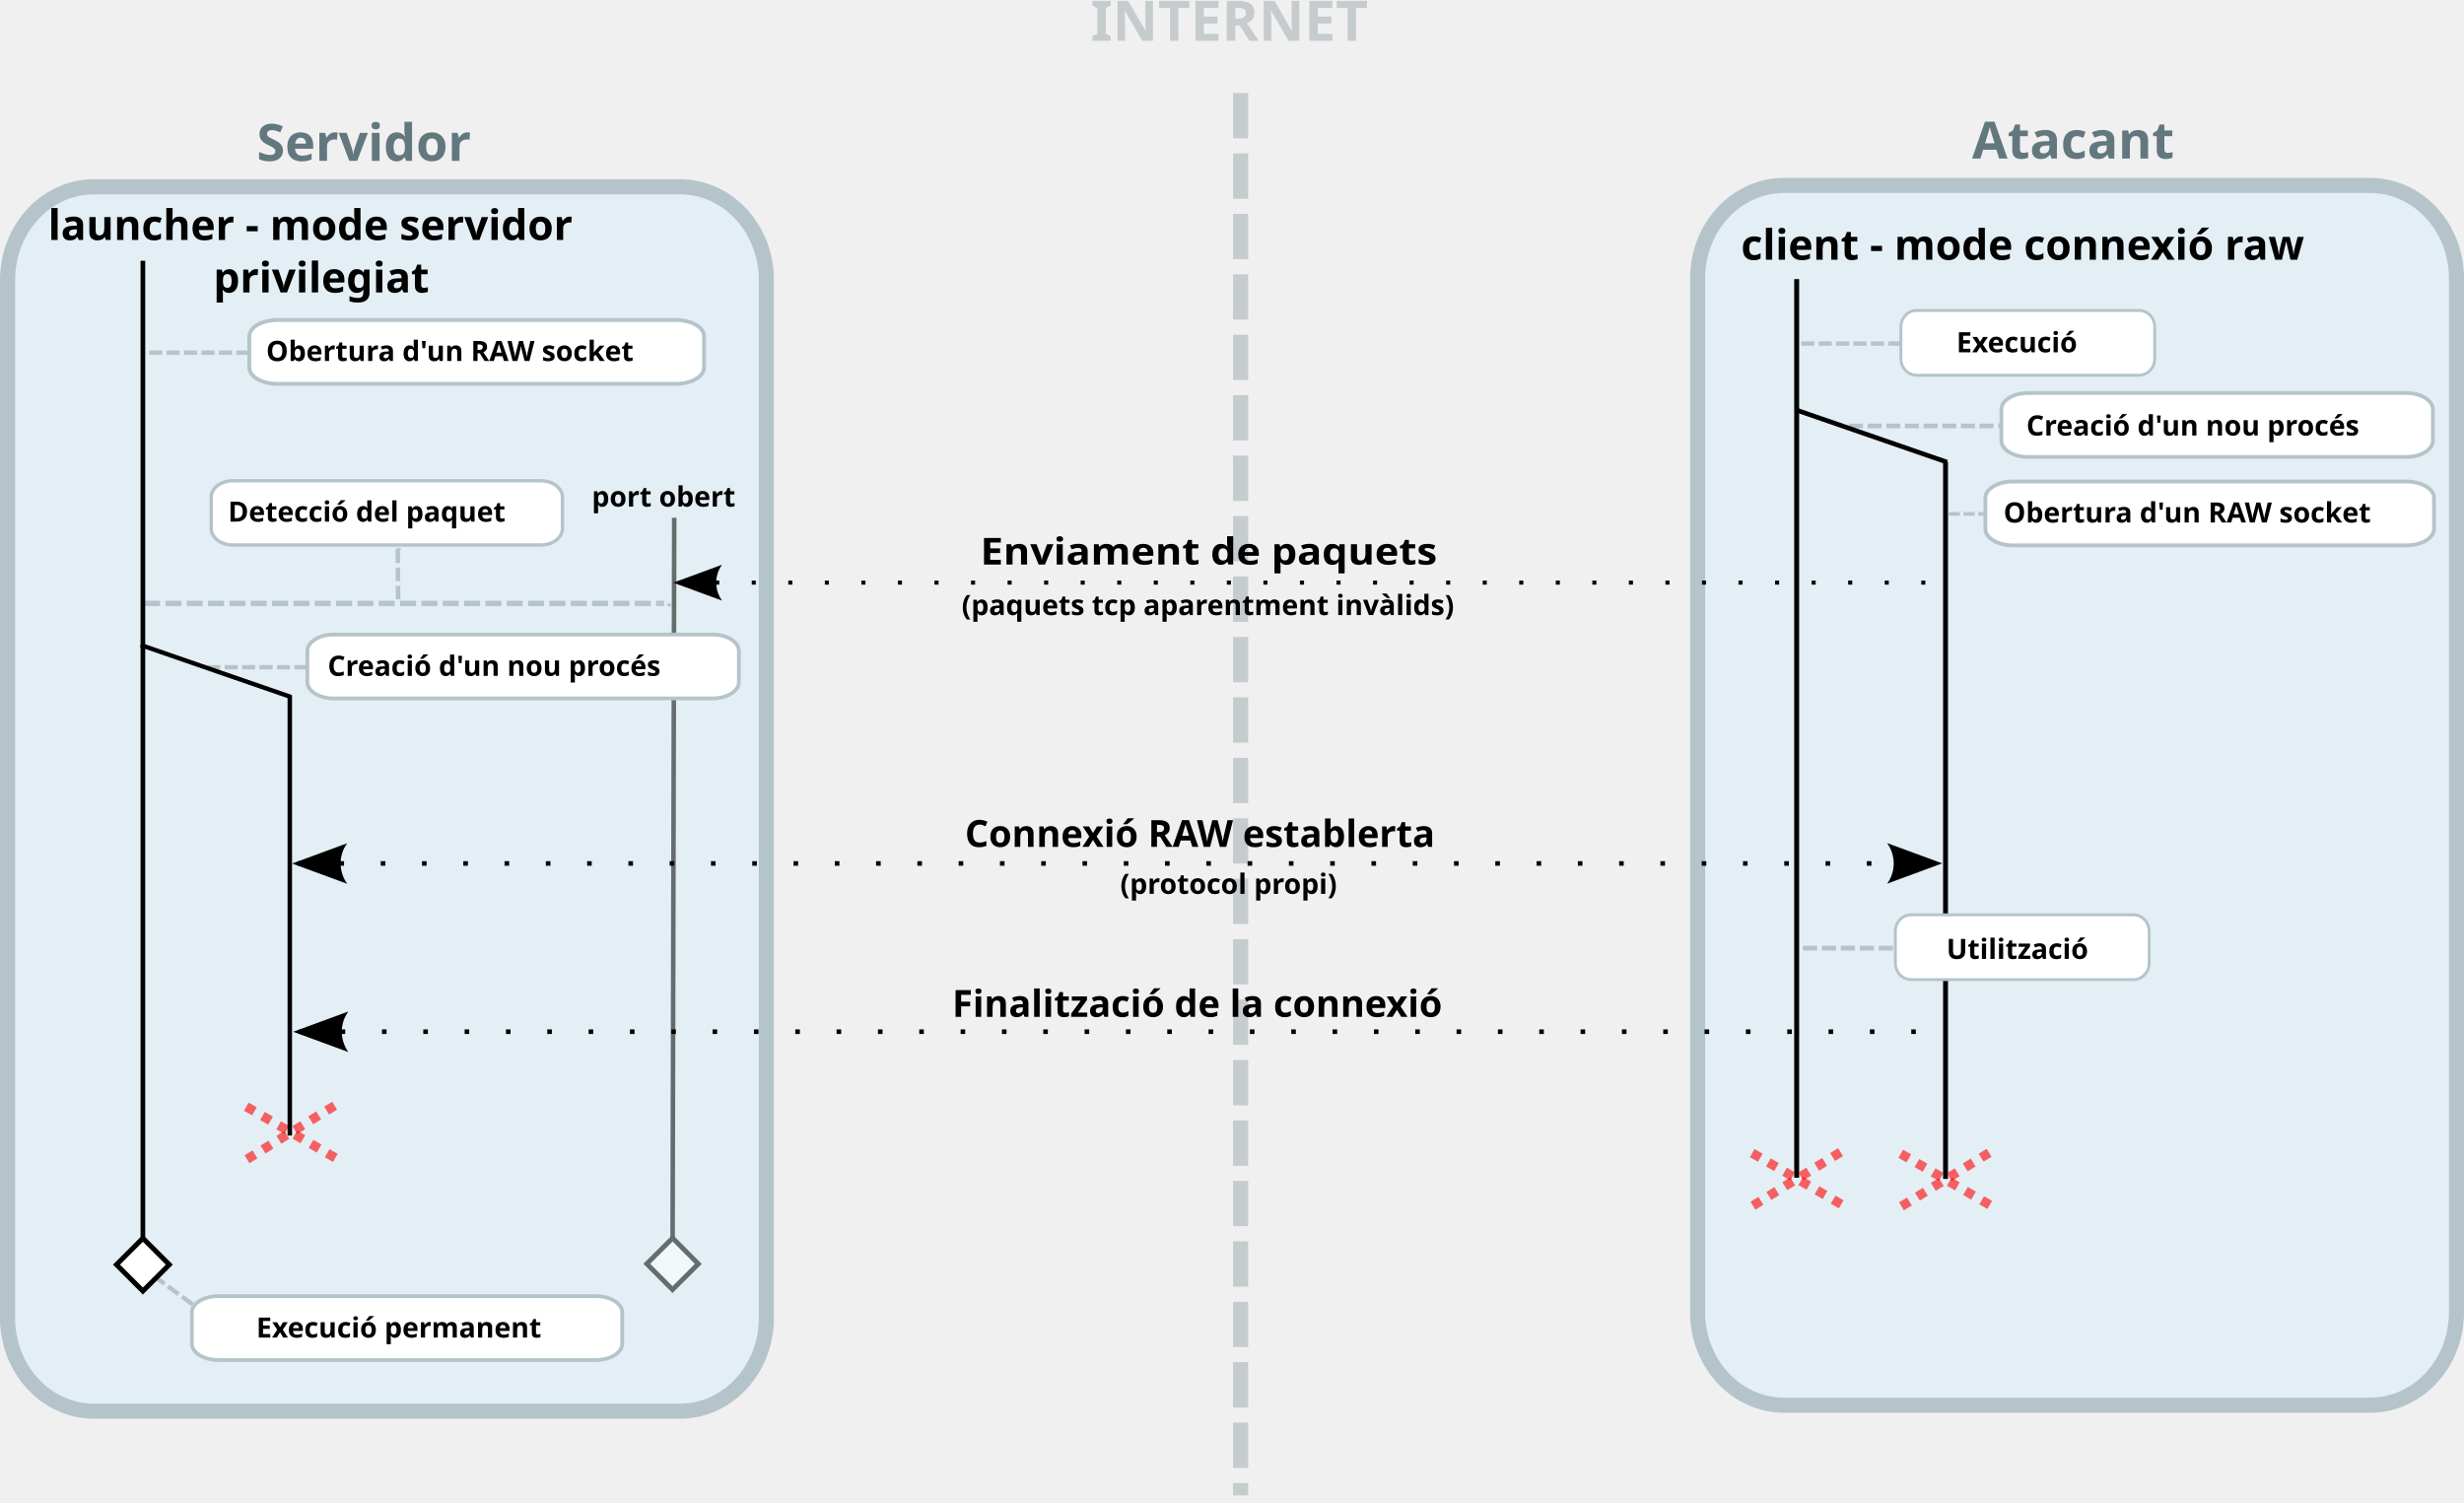
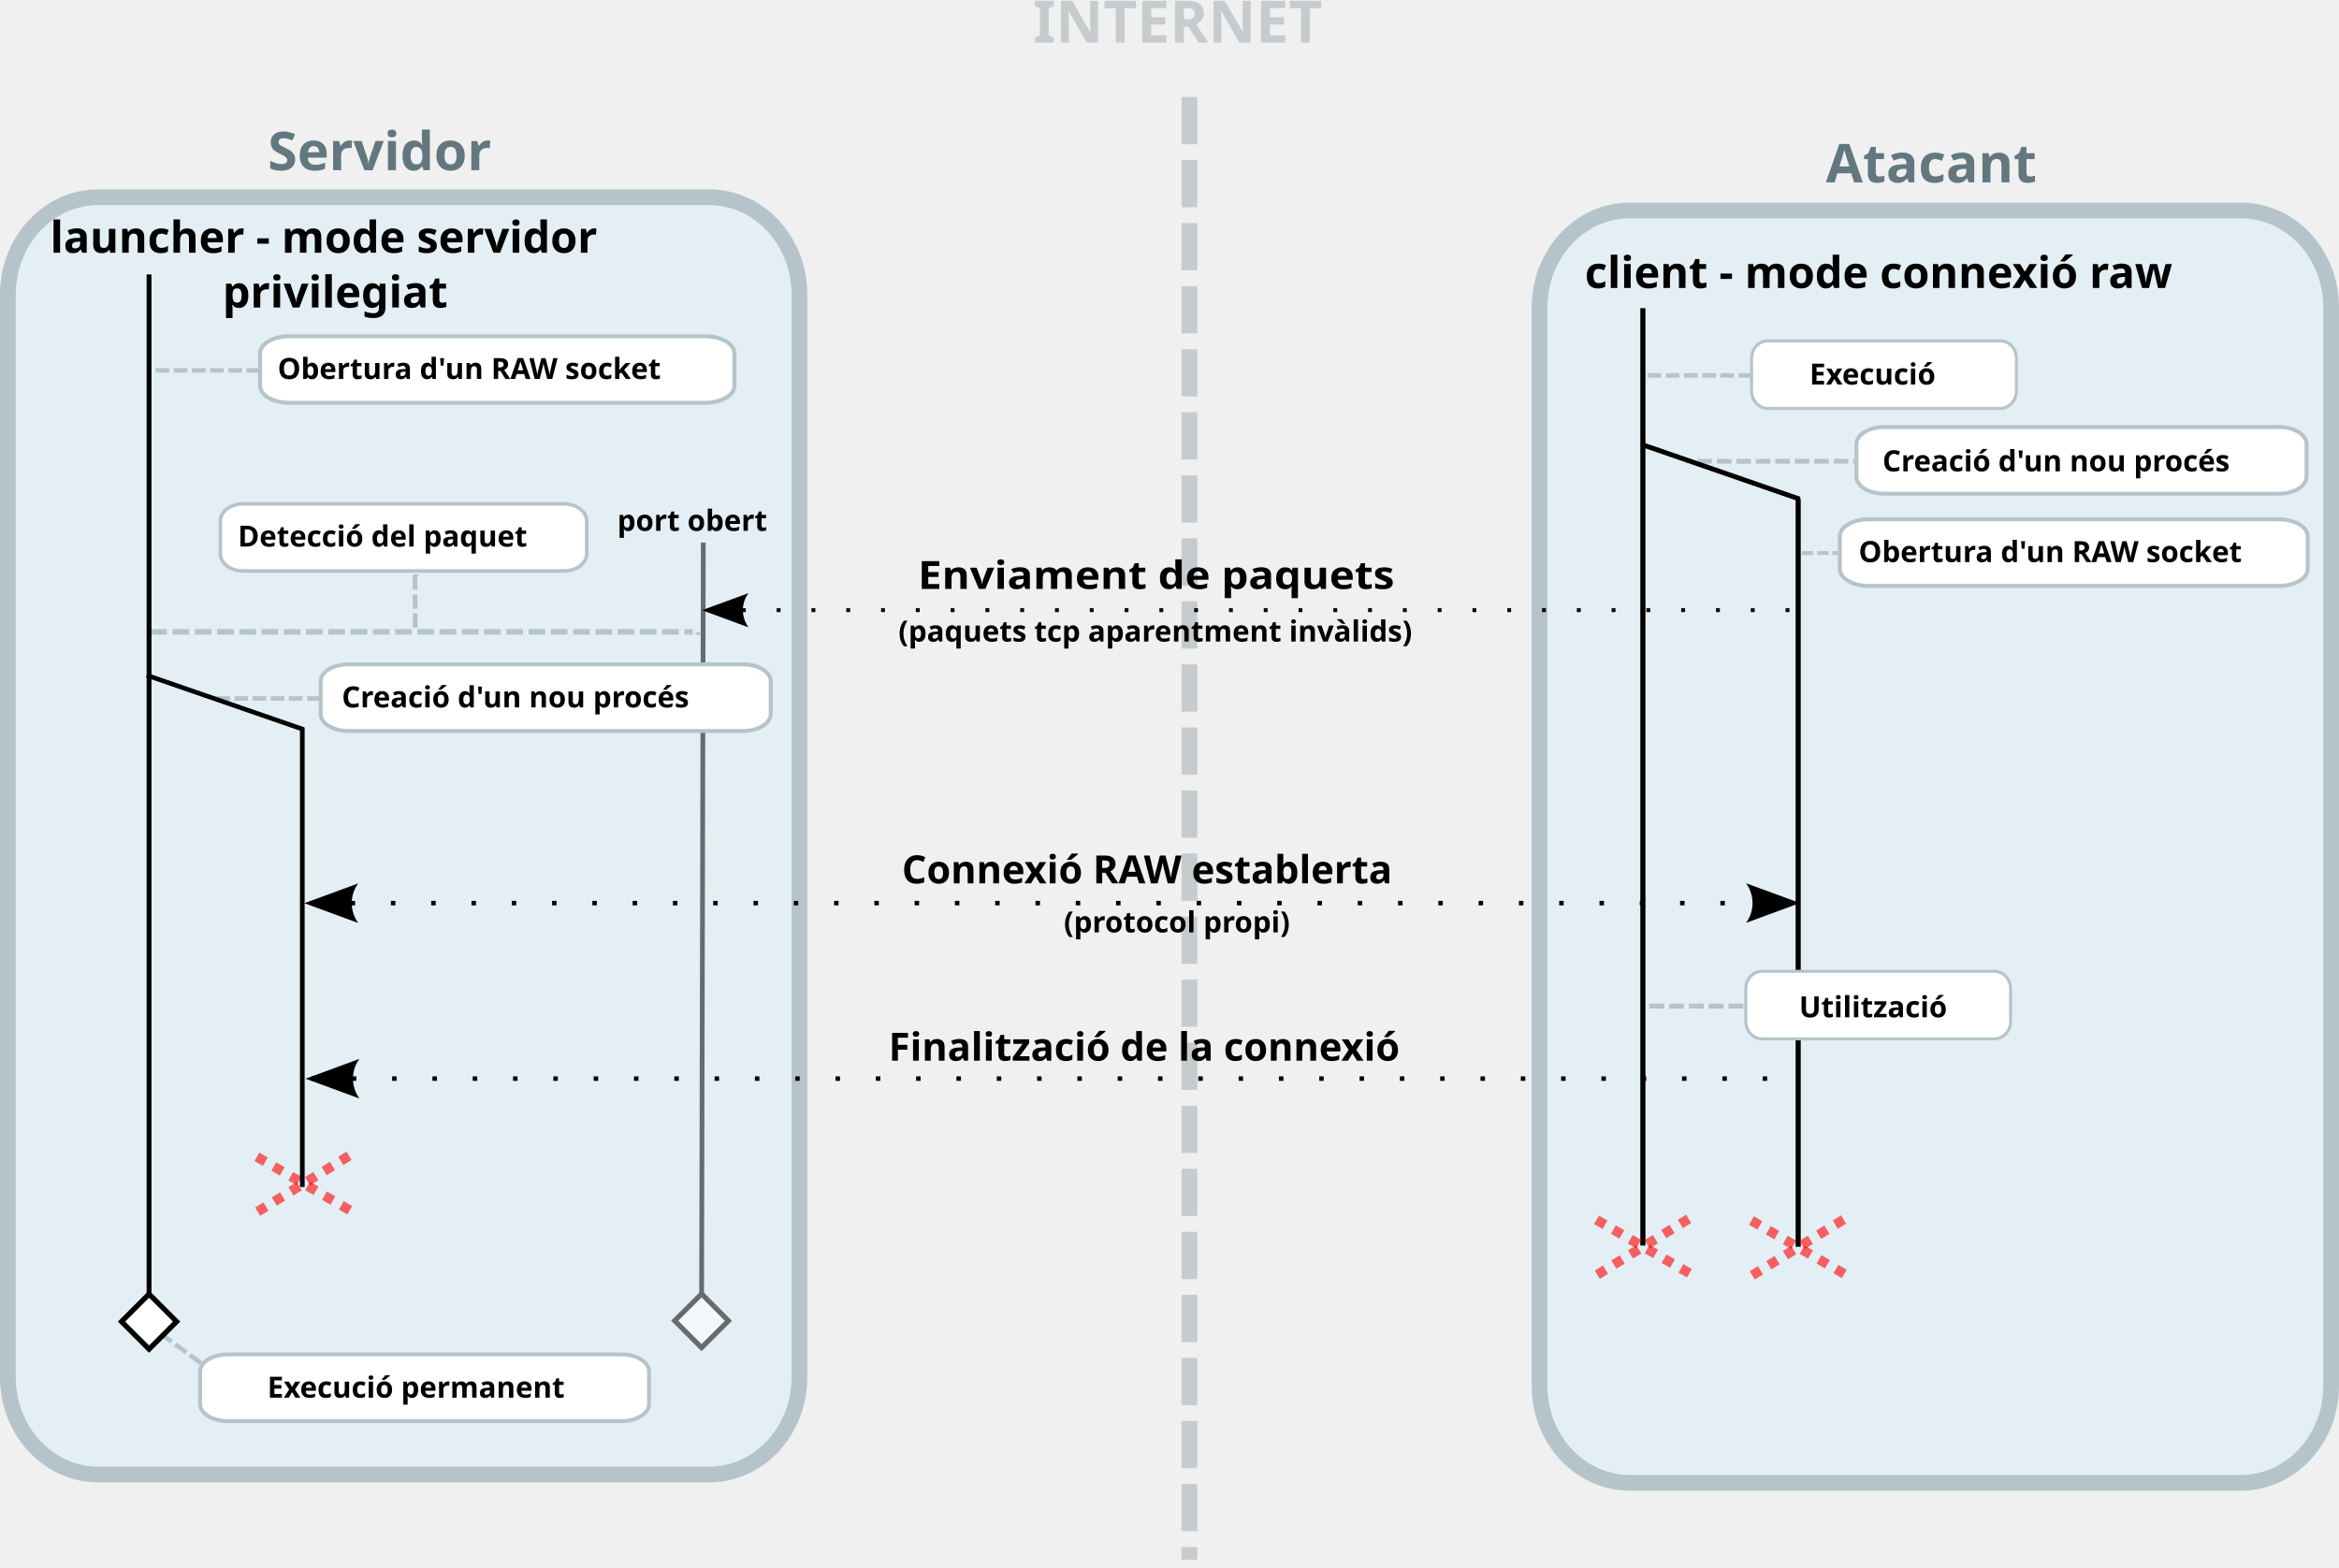
- <svg xmlns="http://www.w3.org/2000/svg" width="527.891" height="322" id="svg2" version="1.0">
+ <svg xmlns="http://www.w3.org/2000/svg" width="480.391" height="322" id="svg2" version="1.0">
  <defs id="defs4">
    <marker orient="auto" refY="0" refX="0" id="EmptyDiamondL" style="overflow:visible">
      <path id="path3826" d="M 0,-7.071 L -7.071,0 L 0,7.071 L 7.071,0 L 0,-7.071 z" style="fill:#ffffff;fill-rule:evenodd;stroke:#000000;stroke-width:1pt;marker-start:none" transform="scale(0.8,0.8)" />
    </marker>
    <marker orient="auto" refY="0" refX="0" id="DotM" style="overflow:visible">
      <path id="path3784" d="M -2.5,-1 C -2.5,1.76 -4.74,4 -7.5,4 C -10.26,4 -12.5,1.76 -12.5,-1 C -12.5,-3.76 -10.26,-6 -7.5,-6 C -4.74,-6 -2.5,-3.76 -2.5,-1 z" style="fill-rule:evenodd;stroke:#000000;stroke-width:1pt;marker-start:none;marker-end:none" transform="matrix(0.4,0,0,0.4,2.96,0.4)" />
    </marker>
    <marker orient="auto" refY="0" refX="0" id="DotL" style="overflow:visible">
      <path id="path3781" d="M -2.5,-1 C -2.5,1.76 -4.74,4 -7.5,4 C -10.26,4 -12.5,1.76 -12.5,-1 C -12.5,-3.76 -10.26,-6 -7.5,-6 C -4.74,-6 -2.5,-3.76 -2.5,-1 z" style="fill-rule:evenodd;stroke:#000000;stroke-width:1pt;marker-start:none;marker-end:none" transform="matrix(0.8,0,0,0.8,5.92,0.8)" />
    </marker>
    <marker orient="auto" refY="0" refX="0" id="Arrow2Lstart" style="overflow:visible">
      <path id="path3737" style="font-size:12px;fill-rule:evenodd;stroke-width:0.625;stroke-linejoin:round" d="M 8.719,4.034 L -2.207,0.016 L 8.719,-4.002 C 6.973,-1.63 6.983,1.616 8.719,4.034 z" transform="matrix(1.1,0,0,1.1,1.1,0)" />
    </marker>
    <marker orient="auto" refY="0" refX="0" id="Arrow1Lstart" style="overflow:visible">
      <path id="path3719" d="M 0,0 L 5,-5 L -12.5,0 L 5,5 L 0,0 z" style="fill-rule:evenodd;stroke:#000000;stroke-width:1pt;marker-start:none" transform="matrix(0.8,0,0,0.8,10,0)" />
    </marker>
    <marker orient="auto" refY="0" refX="0" id="Arrow2Lend" style="overflow:visible">
      <path id="path3740" style="font-size:12px;fill-rule:evenodd;stroke-width:0.625;stroke-linejoin:round" d="M 8.719,4.034 L -2.207,0.016 L 8.719,-4.002 C 6.973,-1.63 6.983,1.616 8.719,4.034 z" transform="matrix(-1.1,0,0,-1.1,-1.1,0)" />
    </marker>
    <marker orient="auto" refY="0" refX="0" id="Arrow1Lend" style="overflow:visible">
      <path id="path3722" d="M 0,0 L 5,-5 L -12.5,0 L 5,5 L 0,0 z" style="fill-rule:evenodd;stroke:#000000;stroke-width:1pt;marker-start:none" transform="matrix(-0.8,0,0,-0.8,-10,0)" />
    </marker>
  </defs>
-   <g id="capa1" transform="translate(-35.4992,15.47636)">
+   <g id="capa1" transform="translate(-35.4992,15.97636)">
    <g id="layer1" transform="translate(2.279685,84.37696)">
-       <rect style="opacity:1;fill:#e3eff5;fill-opacity:1;stroke:#b5c4ca;stroke-width:3.229;stroke-linecap:butt;stroke-linejoin:round;stroke-miterlimit:4;stroke-dasharray:none;stroke-opacity:1" id="rect10679" width="162.578" height="261.334" x="396.919" y="-60.126" rx="18.523" ry="19.911" />
+       <rect style="opacity:1;fill:#e3eff5;fill-opacity:1;stroke:#b5c4ca;stroke-width:3.229;stroke-linecap:butt;stroke-linejoin:round;stroke-miterlimit:4;stroke-dasharray:none;stroke-opacity:1" id="rect10679" width="162.578" height="261.334" x="349.419" y="-57.126" rx="18.523" ry="19.911" />
      <text transform="scale(1.044337,0.9575457)" xml:space="preserve" style="font-size:6.718px;font-style:normal;font-weight:normal;text-align:center;text-anchor:middle;fill:#664444;fill-opacity:1;stroke:none;stroke-width:1px;stroke-linecap:butt;stroke-linejoin:miter;stroke-opacity:1;font-family:Bitstream Vera Sans" x="-668.5" y="199.726" id="text3819">
        <tspan x="-668.5" y="199.726" id="tspan3821" />
      </text>
      <text xml:space="preserve" style="font-size:10px;font-style:normal;font-variant:normal;font-weight:bold;font-stretch:normal;fill:#000000;fill-opacity:1;stroke:none;stroke-width:1px;stroke-linecap:butt;stroke-linejoin:miter;stroke-opacity:1;font-family:Sans;-inkscape-font-specification:Sans" x="-150" y="620.934" id="text3611" transform="translate(-2.279685,-84.37696)">
        <tspan id="tspan3613" x="-150" y="620.934" />
      </text>
      <rect style="opacity:1;fill:#e3eff5;fill-opacity:1;stroke:#b5c4ca;stroke-width:3.235;stroke-linecap:butt;stroke-linejoin:round;stroke-miterlimit:4;stroke-dasharray:none;stroke-opacity:1" id="rect9131" width="162.572" height="262.327" x="34.837" y="-59.835" rx="18.523" ry="19.987" />
      <text xml:space="preserve" style="font-size:11px;font-style:normal;font-variant:normal;font-weight:bold;font-stretch:normal;fill:#63777f;fill-opacity:1;stroke:none;stroke-width:3;stroke-linecap:butt;stroke-linejoin:miter;stroke-miterlimit:4;stroke-dasharray:none;stroke-opacity:1;font-family:Sans;-inkscape-font-specification:Sans" x="88.22" y="-65.39" id="text9135">
        <tspan id="tspan9137" x="88.22" y="-65.39">Servidor</tspan>
      </text>
-       <text xml:space="preserve" style="font-size:11px;font-style:normal;font-variant:normal;font-weight:bold;font-stretch:normal;fill:#63777f;fill-opacity:1;stroke:none;stroke-width:3;stroke-linecap:butt;stroke-linejoin:miter;stroke-miterlimit:4;stroke-dasharray:none;stroke-opacity:1;font-family:Sans;-inkscape-font-specification:Sans" x="455.72" y="-65.89" id="text10577">
-         <tspan id="tspan10579" x="455.72" y="-65.89">Atacant</tspan>
+       <text xml:space="preserve" style="font-size:11px;font-style:normal;font-variant:normal;font-weight:bold;font-stretch:normal;fill:#63777f;fill-opacity:1;stroke:none;stroke-width:3;stroke-linecap:butt;stroke-linejoin:miter;stroke-miterlimit:4;stroke-dasharray:none;stroke-opacity:1;font-family:Sans;-inkscape-font-specification:Sans" x="408.22" y="-62.89" id="text10577">
+         <tspan id="tspan10579" x="408.22" y="-62.89">Atacant</tspan>
      </text>
-       <path style="opacity:0.302;color:#000000;fill:#63777f;fill-opacity:1;fill-rule:evenodd;stroke:#63777f;stroke-width:3.237;stroke-linecap:butt;stroke-linejoin:miter;marker:none;marker-start:none;marker-mid:none;marker-end:none;stroke-miterlimit:4;stroke-dasharray:9.712, 3.237;stroke-dashoffset:0;stroke-opacity:1;visibility:visible;display:inline;overflow:visible;enable-background:accumulate" d="M 299.012,-79.935 L 299.012,220.528" id="path10629" />
-       <text xml:space="preserve" style="font-size:12px;font-style:normal;font-variant:normal;font-weight:bold;font-stretch:normal;opacity:0.302;fill:#63777f;fill-opacity:1;stroke:none;stroke-width:1px;stroke-linecap:butt;stroke-linejoin:miter;stroke-opacity:1;font-family:Sans;-inkscape-font-specification:Sans" x="266.885" y="-91.105" id="text10631">
-         <tspan id="tspan10633" x="266.885" y="-91.105">INTERNET</tspan>
+       <path style="opacity:0.302;color:#000000;fill:#63777f;fill-opacity:1;fill-rule:evenodd;stroke:#63777f;stroke-width:3.237;stroke-linecap:butt;stroke-linejoin:miter;marker:none;marker-start:none;marker-mid:none;marker-end:none;stroke-miterlimit:4;stroke-dasharray:9.712, 3.237;stroke-dashoffset:0;stroke-opacity:1;visibility:visible;display:inline;overflow:visible;enable-background:accumulate" d="M 277.512,-80.435 L 277.512,220.028" id="path10629" />
+       <text xml:space="preserve" style="font-size:12px;font-style:normal;font-variant:normal;font-weight:bold;font-stretch:normal;opacity:0.302;fill:#63777f;fill-opacity:1;stroke:none;stroke-width:1px;stroke-linecap:butt;stroke-linejoin:miter;stroke-opacity:1;font-family:Sans;-inkscape-font-specification:Sans" x="245.385" y="-91.605" id="text10631">
+         <tspan id="tspan10633" x="245.385" y="-91.605">INTERNET</tspan>
      </text>
      <path style="opacity:1;color:#000000;fill:none;fill-opacity:1;fill-rule:evenodd;stroke:#000000;stroke-width:1px;stroke-linecap:butt;stroke-linejoin:miter;marker:none;marker-start:none;marker-mid:none;marker-end:none;stroke-miterlimit:4;stroke-dasharray:none;stroke-dashoffset:0;stroke-opacity:1;visibility:visible;display:inline;overflow:visible;enable-background:accumulate" d="M -191.626,-22.199 C -191.626,-21.963 -191.626,-21.728 -191.626,-22.199 z" id="path10643" transform="translate(33.21952,-102.5604)" />
      <text xml:space="preserve" style="font-size:9px;font-style:normal;font-variant:normal;font-weight:bold;font-stretch:normal;text-align:center;text-anchor:middle;fill:#000000;fill-opacity:1;stroke:none;stroke-width:1px;stroke-linecap:butt;stroke-linejoin:miter;stroke-opacity:1;font-family:Sans;-inkscape-font-specification:Sans" x="110.24" y="-48.442" id="text10663">
        <tspan id="tspan10665" x="110.24" y="-48.442">launcher - mode servidor</tspan>
        <tspan x="110.24" y="-37.192" id="tspan4451">privilegiat</tspan>
      </text>
      <path style="opacity:1;color:#000000;fill:none;fill-opacity:1;fill-rule:evenodd;stroke:#b5c4ca;stroke-width:1px;stroke-linecap:butt;stroke-linejoin:miter;marker:none;marker-start:none;marker-mid:none;marker-end:none;stroke-miterlimit:4;stroke-dasharray:none;stroke-dashoffset:0;stroke-opacity:0;visibility:visible;display:inline;overflow:visible;enable-background:accumulate" d="M -161.574,135.839 C -161.574,135.721 -161.574,135.603 -161.574,135.839 z M -182.787,153.87 C -182.787,153.988 -182.787,154.106 -182.787,153.87 z M -102.177,124.525 L -72.478,203.014 M -142.128,69.725 L -44.901,91.645 M 56.875,77.357 L 31.422,77.459" id="path10675" transform="translate(33.21952,-102.5604)" />
-       <path style="opacity:1;color:#000000;fill:none;fill-opacity:1;fill-rule:evenodd;stroke:#000000;stroke-width:0.87;stroke-linecap:butt;stroke-linejoin:miter;marker:none;marker-start:url(#Arrow2Lstart);marker-mid:none;marker-end:none;stroke-miterlimit:4;stroke-dasharray:0.87,6.96;stroke-dashoffset:0;stroke-opacity:1;visibility:visible;display:inline;overflow:visible;enable-background:accumulate" d="M 178.615,24.97 L 449.421,24.97" id="path10703" />
-       <path style="opacity:1;color:#000000;fill:#ff0300;fill-opacity:1;fill-rule:evenodd;stroke:#000000;stroke-width:1.054px;stroke-linecap:butt;stroke-linejoin:miter;marker:none;marker-start:none;marker-mid:none;marker-end:none;stroke-miterlimit:4;stroke-dasharray:none;stroke-dashoffset:0;stroke-opacity:1;visibility:visible;display:inline;overflow:visible;enable-background:accumulate" d="M 418.142,-40.056 L 418.142,152.465" id="path10661" />
-       <path style="opacity:1;color:#000000;fill:none;fill-opacity:1;fill-rule:evenodd;stroke:#000000;stroke-width:0.983;stroke-linecap:butt;stroke-linejoin:miter;marker:none;marker-start:url(#Arrow2Lstart);marker-mid:none;marker-end:url(#Arrow2Lend);stroke-miterlimit:4;stroke-dasharray:0.983, 7.861;stroke-dashoffset:0;stroke-opacity:1;visibility:visible;display:inline;overflow:visible;enable-background:accumulate" d="M 97.099,85.139 L 448.028,85.139" id="path11745" />
-       <path style="opacity:1;color:#000000;fill:none;fill-opacity:1;fill-rule:evenodd;stroke:#000000;stroke-width:0.984;stroke-linecap:butt;stroke-linejoin:miter;marker:none;marker-start:url(#Arrow2Lstart);marker-mid:none;marker-end:none;stroke-miterlimit:4;stroke-dasharray:0.984, 7.871;stroke-dashoffset:0;stroke-opacity:1;visibility:visible;display:inline;overflow:visible;enable-background:accumulate" d="M 97.339,121.184 L 449.243,121.184" id="path13871" />
-       <g id="g18772" transform="translate(-8,37.32475)">
+       <path style="opacity:1;color:#000000;fill:none;fill-opacity:1;fill-rule:evenodd;stroke:#000000;stroke-width:0.794;stroke-linecap:butt;stroke-linejoin:miter;marker:none;marker-start:url(#Arrow2Lstart);marker-mid:none;marker-end:none;stroke-miterlimit:4;stroke-dasharray:0.794, 6.351;stroke-dashoffset:0;stroke-opacity:1;visibility:visible;display:inline;overflow:visible;enable-background:accumulate" d="M 178.45,24.969 L 401.459,24.969" id="path10703" />
+       <path style="opacity:1;color:#000000;fill:#ff0300;fill-opacity:1;fill-rule:evenodd;stroke:#000000;stroke-width:1.054px;stroke-linecap:butt;stroke-linejoin:miter;marker:none;marker-start:none;marker-mid:none;marker-end:none;stroke-miterlimit:4;stroke-dasharray:none;stroke-dashoffset:0;stroke-opacity:1;visibility:visible;display:inline;overflow:visible;enable-background:accumulate" d="M 370.642,-37.056 L 370.642,155.465" id="path10661" />
+       <path style="opacity:1;color:#000000;fill:none;fill-opacity:1;fill-rule:evenodd;stroke:#000000;stroke-width:0.919;stroke-linecap:butt;stroke-linejoin:miter;marker:none;marker-start:url(#Arrow2Lstart);marker-mid:none;marker-end:url(#Arrow2Lend);stroke-miterlimit:4;stroke-dasharray:0.919, 7.355;stroke-dashoffset:0;stroke-opacity:1;visibility:visible;display:inline;overflow:visible;enable-background:accumulate" d="M 96.96,85.139 L 401.666,85.139" id="path11745" />
+       <path style="opacity:1;color:#000000;fill:none;fill-opacity:1;fill-rule:evenodd;stroke:#000000;stroke-width:0.92;stroke-linecap:butt;stroke-linejoin:miter;marker:none;marker-start:url(#Arrow2Lstart);marker-mid:none;marker-end:none;stroke-miterlimit:4;stroke-dasharray:0.92, 7.359;stroke-dashoffset:0;stroke-opacity:1;visibility:visible;display:inline;overflow:visible;enable-background:accumulate" d="M 97.198,121.184 L 402.275,121.184" id="path13871" />
+       <g id="g18772" transform="translate(-55.5,40.32475)">
        <path id="path13895" d="M 416.617,109.871 L 436.367,121.229" style="opacity:0.6;color:#000000;fill:#ff0300;fill-opacity:1;fill-rule:evenodd;stroke:#ff0000;stroke-width:2;stroke-linecap:butt;stroke-linejoin:miter;marker:none;marker-start:none;marker-mid:none;marker-end:none;stroke-miterlimit:4;stroke-dasharray:2, 2;stroke-dashoffset:0;stroke-opacity:1;visibility:visible;display:inline;overflow:visible;enable-background:accumulate" />
        <path id="path13897" d="M 416.772,121.137 L 436.212,109.256" style="opacity:0.6;color:#000000;fill:#ff0300;fill-opacity:1;fill-rule:evenodd;stroke:#ff0000;stroke-width:2;stroke-linecap:butt;stroke-linejoin:miter;marker:none;marker-start:none;marker-mid:none;marker-end:none;stroke-miterlimit:4;stroke-dasharray:2, 2;stroke-dashoffset:0;stroke-opacity:1;visibility:visible;display:inline;overflow:visible;enable-background:accumulate" />
      </g>
      <g id="g16027" transform="translate(30.8198,37.9212)">
        <path id="path13899" d="M 55.164,99.325 L 74.915,110.683" style="opacity:0.6;color:#000000;fill:#ff0300;fill-opacity:1;fill-rule:evenodd;stroke:#ff0000;stroke-width:2;stroke-linecap:butt;stroke-linejoin:miter;marker:none;marker-start:none;marker-mid:none;marker-end:none;stroke-miterlimit:4;stroke-dasharray:2, 2;stroke-dashoffset:0;stroke-opacity:1;visibility:visible;display:inline;overflow:visible;enable-background:accumulate" />
        <path id="path13901" d="M 55.319,110.591 L 74.759,98.71" style="opacity:0.6;color:#000000;fill:#ff0300;fill-opacity:1;fill-rule:evenodd;stroke:#ff0000;stroke-width:2;stroke-linecap:butt;stroke-linejoin:miter;marker:none;marker-start:none;marker-mid:none;marker-end:none;stroke-miterlimit:4;stroke-dasharray:2, 2;stroke-dashoffset:0;stroke-opacity:1;visibility:visible;display:inline;overflow:visible;enable-background:accumulate" />
      </g>
-       <text xml:space="preserve" style="font-size:8.366px;font-style:normal;font-variant:normal;font-weight:bold;font-stretch:normal;fill:#000000;fill-opacity:1;stroke:none;stroke-width:1px;stroke-linecap:butt;stroke-linejoin:miter;stroke-opacity:1;font-family:Sans;-inkscape-font-specification:Sans" x="231.934" y="22.122" id="text13903" transform="scale(1.048795,0.9534749)">
-         <tspan id="tspan13905" x="231.934" y="22.122">Enviament de paquets</tspan>
+       <text xml:space="preserve" style="font-size:8.366px;font-style:normal;font-variant:normal;font-weight:bold;font-stretch:normal;fill:#000000;fill-opacity:1;stroke:none;stroke-width:1px;stroke-linecap:butt;stroke-linejoin:miter;stroke-opacity:1;font-family:Sans;-inkscape-font-specification:Sans" x="211.434" y="21.598" id="text13903" transform="scale(1.048795,0.9534749)">
+         <tspan id="tspan13905" x="211.434" y="21.598">Enviament de paquets</tspan>
      </text>
-       <text xml:space="preserve" style="font-size:8px;font-style:normal;font-variant:normal;font-weight:bold;font-stretch:normal;fill:#000000;fill-opacity:1;stroke:none;stroke-width:1px;stroke-linecap:butt;stroke-linejoin:miter;stroke-opacity:1;font-family:Sans;-inkscape-font-specification:Sans" x="239.946" y="81.586" id="text13907">
-         <tspan id="tspan13909" x="239.946" y="81.586">Connexió RAW establerta</tspan>
+       <text xml:space="preserve" style="font-size:8px;font-style:normal;font-variant:normal;font-weight:bold;font-stretch:normal;fill:#000000;fill-opacity:1;stroke:none;stroke-width:1px;stroke-linecap:butt;stroke-linejoin:miter;stroke-opacity:1;font-family:Sans;-inkscape-font-specification:Sans" x="218.446" y="81.086" id="text13907">
+         <tspan id="tspan13909" x="218.446" y="81.086">Connexió RAW establerta</tspan>
      </text>
-       <text xml:space="preserve" style="font-size:8px;font-style:normal;font-variant:normal;font-weight:bold;font-stretch:normal;fill:#000000;fill-opacity:1;stroke:none;stroke-width:1px;stroke-linecap:butt;stroke-linejoin:miter;stroke-opacity:1;font-family:Sans;-inkscape-font-specification:Sans" x="237.228" y="118.002" id="text13911">
-         <tspan id="tspan13913" x="237.228" y="118.002">Finalització de la connexió</tspan>
+       <text xml:space="preserve" style="font-size:8px;font-style:normal;font-variant:normal;font-weight:bold;font-stretch:normal;fill:#000000;fill-opacity:1;stroke:none;stroke-width:1px;stroke-linecap:butt;stroke-linejoin:miter;stroke-opacity:1;font-family:Sans;-inkscape-font-specification:Sans" x="215.728" y="117.502" id="text13911">
+         <tspan id="tspan13913" x="215.728" y="117.502">Finalització de la connexió</tspan>
      </text>
-       <text xml:space="preserve" style="font-size:9px;font-style:normal;font-variant:normal;font-weight:bold;font-stretch:normal;fill:#000000;fill-opacity:1;stroke:none;stroke-width:1px;stroke-linecap:butt;stroke-linejoin:miter;stroke-opacity:1;font-family:Sans;-inkscape-font-specification:Sans" x="406.22" y="-44.204" id="text13915">
-         <tspan id="tspan13917" x="406.22" y="-44.204">client - mode connexió raw</tspan>
+       <text xml:space="preserve" style="font-size:9px;font-style:normal;font-variant:normal;font-weight:bold;font-stretch:normal;fill:#000000;fill-opacity:1;stroke:none;stroke-width:1px;stroke-linecap:butt;stroke-linejoin:miter;stroke-opacity:1;font-family:Sans;-inkscape-font-specification:Sans" x="358.72" y="-41.204" id="text13915">
+         <tspan id="tspan13917" x="358.72" y="-41.204">client - mode connexió raw</tspan>
      </text>
      <path style="color:#000000;fill:none;fill-opacity:1;fill-rule:evenodd;stroke:#b5c4ca;stroke-width:0.933;stroke-linecap:butt;stroke-linejoin:miter;marker:none;marker-start:none;marker-mid:none;marker-end:none;stroke-miterlimit:4;stroke-dasharray:2.799, 0.933;stroke-dashoffset:0;stroke-opacity:1;visibility:visible;display:inline;overflow:visible;enable-background:accumulate" d="M 89.645,-24.068 C 89.645,-23.993 89.645,-23.918 89.645,-24.068 z M 65.183,-24.293 L 89.402,-24.293" id="path10683" />
      <rect style="fill:#ffffff;fill-opacity:1;stroke:#b5c4ca;stroke-width:0.826;stroke-linecap:butt;stroke-linejoin:round;stroke-miterlimit:4;stroke-dasharray:none;stroke-dashoffset:0;stroke-opacity:1" id="rect13921" width="97.424" height="13.674" x="86.632" y="-31.291" rx="6.001" ry="3.496" />
-       <g id="g13927" transform="translate(-10.31066,-32.19975)">
+       <g id="g13927" transform="translate(-57.81066,-29.19975)">
        <path id="path13923" d="M 453.896,6.182 C 453.896,6.257 453.896,6.332 453.896,6.182 z M 429.434,5.957 L 453.654,5.957" style="opacity:1;color:#000000;fill:none;fill-opacity:1;fill-rule:evenodd;stroke:#b5c4ca;stroke-width:0.933;stroke-linecap:butt;stroke-linejoin:miter;marker:none;marker-start:none;marker-mid:none;marker-end:none;stroke-miterlimit:4;stroke-dasharray:2.799, 0.933;stroke-dashoffset:0;stroke-opacity:1;visibility:visible;display:inline;overflow:visible;enable-background:accumulate" />
        <rect ry="3.548" rx="3.349" y="-1.143" x="450.782" height="13.878" width="54.378" id="rect13925" style="opacity:1;fill:#ffffff;fill-opacity:1;stroke:#b5c4ca;stroke-width:0.622;stroke-linecap:butt;stroke-linejoin:round;stroke-miterlimit:4;stroke-dasharray:none;stroke-dashoffset:0;stroke-opacity:1" />
      </g>
-       <text xml:space="preserve" style="font-size:6px;font-style:normal;font-variant:normal;font-weight:bold;font-stretch:normal;fill:#000000;fill-opacity:1;stroke:none;stroke-width:1px;stroke-linecap:butt;stroke-linejoin:miter;stroke-opacity:1;font-family:Sans;-inkscape-font-specification:Sans" x="452.354" y="-24.378" id="text10693">
-         <tspan id="tspan10695" x="452.354" y="-24.378">Execució</tspan>
+       <text xml:space="preserve" style="font-size:6px;font-style:normal;font-variant:normal;font-weight:bold;font-stretch:normal;fill:#000000;fill-opacity:1;stroke:none;stroke-width:1px;stroke-linecap:butt;stroke-linejoin:miter;stroke-opacity:1;font-family:Sans;-inkscape-font-specification:Sans" x="404.854" y="-21.378" id="text10693">
+         <tspan id="tspan10695" x="404.854" y="-21.378">Execució</tspan>
      </text>
      <text xml:space="preserve" style="font-size:6px;font-style:normal;font-variant:normal;font-weight:bold;font-stretch:normal;fill:#000000;fill-opacity:1;stroke:none;stroke-width:1px;stroke-linecap:butt;stroke-linejoin:miter;stroke-opacity:1;font-family:Sans;-inkscape-font-specification:Sans" x="90.242" y="-22.514" id="text10685">
        <tspan id="tspan10687" x="90.242" y="-22.514">Obertura d'un RAW socket</tspan>
      </text>
-       <path style="color:#000000;fill:none;fill-opacity:1;fill-rule:evenodd;stroke:#b5c4ca;stroke-width:1.015;stroke-linecap:butt;stroke-linejoin:miter;marker:none;marker-start:none;marker-mid:none;marker-end:none;stroke-miterlimit:4;stroke-dasharray:3.046, 1.015;stroke-dashoffset:0;stroke-opacity:1;visibility:visible;display:inline;overflow:visible;enable-background:accumulate" d="M 458.855,103.451 C 458.855,103.506 458.855,103.561 458.855,103.451 z M 419.476,103.286 L 458.465,103.286" id="path14466" />
+       <path style="color:#000000;fill:none;fill-opacity:1;fill-rule:evenodd;stroke:#b5c4ca;stroke-width:1.015;stroke-linecap:butt;stroke-linejoin:miter;marker:none;marker-start:none;marker-mid:none;marker-end:none;stroke-miterlimit:4;stroke-dasharray:3.046, 1.015;stroke-dashoffset:0;stroke-opacity:1;visibility:visible;display:inline;overflow:visible;enable-background:accumulate" d="M 411.355,106.451 C 411.355,106.506 411.355,106.561 411.355,106.451 z M 371.976,106.286 L 410.965,106.286" id="path14466" />
      <path style="color:#000000;fill:none;fill-opacity:1;fill-rule:evenodd;stroke:#b5c4ca;stroke-width:0.933;stroke-linecap:butt;stroke-linejoin:miter;marker:none;marker-start:none;marker-mid:none;marker-end:none;stroke-miterlimit:4;stroke-dasharray:2.799, 0.933;stroke-dashoffset:0;stroke-opacity:1;visibility:visible;display:inline;overflow:visible;enable-background:accumulate" d="M 85.35,187.569 C 85.35,187.644 85.35,187.719 85.35,187.569 z M 66.192,173.556 L 85.108,187.344" id="path18778" />
      <rect style="fill:#ffffff;fill-opacity:1;stroke:#b5c4ca;stroke-width:0.804;stroke-linecap:butt;stroke-linejoin:round;stroke-miterlimit:4;stroke-dasharray:none;stroke-dashoffset:0;stroke-opacity:1" id="rect18780" width="92.196" height="13.696" x="74.327" y="177.835" rx="5.678" ry="3.502" />
      <text xml:space="preserve" style="font-size:6px;font-style:normal;font-variant:normal;font-weight:bold;font-stretch:normal;fill:#000000;fill-opacity:1;stroke:none;stroke-width:1px;stroke-linecap:butt;stroke-linejoin:miter;stroke-opacity:1;font-family:Sans;-inkscape-font-specification:Sans" x="88.118" y="186.709" id="text18782">
        <tspan id="tspan18784" x="88.118" y="186.709">Execució permanent</tspan>
      </text>
      <text xml:space="preserve" style="font-size:6px;font-style:normal;font-variant:normal;font-weight:bold;font-stretch:normal;fill:#000000;fill-opacity:1;stroke:none;stroke-width:1px;stroke-linecap:butt;stroke-linejoin:miter;stroke-opacity:1;font-family:Sans;-inkscape-font-specification:Sans" x="159.999" y="8.681" id="text6947">
        <tspan id="tspan6949" x="159.999" y="8.681">port obert</tspan>
      </text>
      <path style="opacity:0.549;color:#000000;fill:none;fill-opacity:1;fill-rule:evenodd;stroke:#000000;stroke-width:0.976;stroke-linecap:butt;stroke-linejoin:miter;marker:none;marker-start:none;marker-mid:none;marker-end:url(#EmptyDiamondL);stroke-miterlimit:4;stroke-dasharray:none;stroke-dashoffset:0;stroke-opacity:1;visibility:visible;display:inline;overflow:visible;enable-background:accumulate" d="M 177.666,11.08 L 177.307,170.92" id="path6961" />
-       <text xml:space="preserve" style="font-size:6px;font-style:normal;font-variant:normal;font-weight:bold;font-stretch:normal;fill:#000000;fill-opacity:1;stroke:none;stroke-width:1px;stroke-linecap:butt;stroke-linejoin:miter;stroke-opacity:1;font-family:Sans;-inkscape-font-specification:Sans" x="239.247" y="31.919" id="text6965">
-         <tspan id="tspan6967" x="239.247" y="31.919">(paquets tcp aparentment invàlids)</tspan>
+       <text xml:space="preserve" style="font-size:6px;font-style:normal;font-variant:normal;font-weight:bold;font-stretch:normal;fill:#000000;fill-opacity:1;stroke:none;stroke-width:1px;stroke-linecap:butt;stroke-linejoin:miter;stroke-opacity:1;font-family:Sans;-inkscape-font-specification:Sans" x="217.747" y="31.419" id="text6965">
+         <tspan id="tspan6967" x="217.747" y="31.419">(paquets tcp aparentment invàlids)</tspan>
      </text>
      <path style="color:#000000;fill:none;fill-opacity:1;fill-rule:evenodd;stroke:#b5c4ca;stroke-width:0.973;stroke-linecap:butt;stroke-linejoin:miter;marker:none;marker-start:none;marker-mid:none;marker-end:none;stroke-miterlimit:4;stroke-dasharray:2.919, 0.973;stroke-dashoffset:0;stroke-opacity:1;visibility:visible;display:inline;overflow:visible;enable-background:accumulate" d="M 118.636,17.574 C 118.636,17.671 118.636,17.769 118.636,17.574 z M 118.507,28.555 L 118.434,17.281" id="path8071" />
      <rect style="fill:#ffffff;fill-opacity:1;stroke:#b5c4ca;stroke-width:0.728;stroke-linecap:butt;stroke-linejoin:round;stroke-miterlimit:4;stroke-dasharray:none;stroke-dashoffset:0;stroke-opacity:1" id="rect8073" width="75.248" height="13.772" x="78.472" y="3.143" rx="4.635" ry="3.521" />
      <text xml:space="preserve" style="font-size:6px;font-style:normal;font-variant:normal;font-weight:bold;font-stretch:normal;fill:#000000;fill-opacity:1;stroke:none;stroke-width:1px;stroke-linecap:butt;stroke-linejoin:miter;stroke-opacity:1;font-family:Sans;-inkscape-font-specification:Sans" x="82.06" y="11.912" id="text8075">
        <tspan id="tspan8077" x="82.06" y="11.912">Detecció del paquet</tspan>
      </text>
      <g transform="translate(12.44997,67.39361)" id="g8547">
        <path id="path8549" d="M 89.645,-24.068 C 89.645,-23.993 89.645,-23.918 89.645,-24.068 z M 65.183,-24.293 L 89.402,-24.293" style="opacity:1;color:#000000;fill:none;fill-opacity:1;fill-rule:evenodd;stroke:#b5c4ca;stroke-width:0.933;stroke-linecap:butt;stroke-linejoin:miter;marker:none;marker-start:none;marker-mid:none;marker-end:none;stroke-miterlimit:4;stroke-dasharray:2.799, 0.933;stroke-dashoffset:0;stroke-opacity:1;visibility:visible;display:inline;overflow:visible;enable-background:accumulate" />
        <rect ry="3.501" rx="5.694" y="-31.301" x="86.622" height="13.695" width="92.445" id="rect8551" style="opacity:1;fill:#ffffff;fill-opacity:1;stroke:#b5c4ca;stroke-width:0.805;stroke-linecap:butt;stroke-linejoin:round;stroke-miterlimit:4;stroke-dasharray:none;stroke-dashoffset:0;stroke-opacity:1" />
      </g>
      <path style="color:#000000;fill:none;fill-opacity:1;fill-rule:evenodd;stroke:#000000;stroke-width:0.944;stroke-linecap:butt;stroke-linejoin:miter;marker:none;marker-start:none;marker-mid:none;marker-end:none;stroke-miterlimit:4;stroke-dasharray:none;stroke-dashoffset:0;stroke-opacity:1;visibility:visible;display:inline;overflow:visible;enable-background:accumulate" d="M 63.363,38.339 L 95.619,49.495" id="path16019" />
      <path style="color:#000000;fill:none;fill-opacity:1;fill-rule:evenodd;stroke:#000000;stroke-width:0.958px;stroke-linecap:butt;stroke-linejoin:miter;marker:none;marker-start:none;marker-mid:none;marker-end:none;stroke-miterlimit:4;stroke-dasharray:none;stroke-dashoffset:0;stroke-opacity:1;visibility:visible;display:inline;overflow:visible;enable-background:accumulate" d="M 95.307,49.155 L 95.307,143.435" id="path16025" />
      <text xml:space="preserve" style="font-size:6px;font-style:normal;font-variant:normal;font-weight:bold;font-stretch:normal;text-align:center;text-anchor:middle;fill:#000000;fill-opacity:1;stroke:none;stroke-width:1px;stroke-linecap:butt;stroke-linejoin:miter;stroke-opacity:1;font-family:Sans;-inkscape-font-specification:Sans" x="144.543" y="44.94" id="text8553">
        <tspan x="144.543" y="44.94" id="tspan8555">Creació d'un nou procés</tspan>
      </text>
      <path style="color:#000000;fill:none;fill-opacity:1;fill-rule:evenodd;stroke:#b5c4ca;stroke-width:1.143;stroke-linecap:butt;stroke-linejoin:miter;marker:none;marker-start:none;marker-mid:none;marker-end:none;stroke-miterlimit:4;stroke-dasharray:3.428, 1.143;stroke-dashoffset:0;stroke-opacity:1;visibility:visible;display:inline;overflow:visible;enable-background:accumulate" d="M 176.619,29.492 C 176.619,29.516 176.619,29.541 176.619,29.492 z M 64.081,29.419 L 175.505,29.419" id="path8557" />
-       <path style="color:#000000;fill:none;fill-opacity:1;fill-rule:evenodd;stroke:#b5c4ca;stroke-width:0.999;stroke-linecap:butt;stroke-linejoin:miter;marker:none;marker-start:none;marker-mid:none;marker-end:none;stroke-miterlimit:4;stroke-dasharray:2.998, 0.999;stroke-dashoffset:0;stroke-opacity:1;visibility:visible;display:inline;overflow:visible;enable-background:accumulate" d="M 464.988,-8.428 C 464.988,-8.369 464.988,-8.31 464.988,-8.428 z M 429.343,-8.605 L 464.635,-8.605" id="path9681" />
-       <rect style="fill:#ffffff;fill-opacity:1;stroke:#b5c4ca;stroke-width:0.805;stroke-linecap:butt;stroke-linejoin:round;stroke-miterlimit:4;stroke-dasharray:none;stroke-dashoffset:0;stroke-opacity:1" id="rect9683" width="92.445" height="13.695" x="461.999" y="-15.646" rx="5.694" ry="3.501" />
-       <path style="color:#000000;fill:none;fill-opacity:1;fill-rule:evenodd;stroke:#000000;stroke-width:1;stroke-linecap:butt;stroke-linejoin:miter;marker:none;marker-start:none;marker-mid:none;marker-end:none;stroke-miterlimit:4;stroke-dasharray:none;stroke-dashoffset:0;stroke-opacity:1;visibility:visible;display:inline;overflow:visible;enable-background:accumulate" d="M 418.092,-11.994 L 450.347,-0.838" id="path9669" />
-       <path style="color:#000000;fill:none;fill-opacity:1;fill-rule:evenodd;stroke:#000000;stroke-width:1.048;stroke-linecap:butt;stroke-linejoin:miter;marker:none;marker-start:none;marker-mid:none;marker-end:none;stroke-miterlimit:4;stroke-dasharray:none;stroke-dashoffset:0;stroke-opacity:1;visibility:visible;display:inline;overflow:visible;enable-background:accumulate" d="M 450.035,-0.923 L 450.035,152.724" id="path9671" />
-       <text xml:space="preserve" style="font-size:6px;font-style:normal;font-variant:normal;font-weight:bold;font-stretch:normal;text-align:center;text-anchor:middle;fill:#000000;fill-opacity:1;stroke:none;stroke-width:1px;stroke-linecap:butt;stroke-linejoin:miter;stroke-opacity:1;font-family:Sans;-inkscape-font-specification:Sans" x="508.47" y="-6.549" id="text9685">
-         <tspan x="508.47" y="-6.549" id="tspan9687">Creació d'un nou procés</tspan>
+       <path style="color:#000000;fill:none;fill-opacity:1;fill-rule:evenodd;stroke:#b5c4ca;stroke-width:0.999;stroke-linecap:butt;stroke-linejoin:miter;marker:none;marker-start:none;marker-mid:none;marker-end:none;stroke-miterlimit:4;stroke-dasharray:2.998, 0.999;stroke-dashoffset:0;stroke-opacity:1;visibility:visible;display:inline;overflow:visible;enable-background:accumulate" d="M 417.488,-5.428 C 417.488,-5.369 417.488,-5.31 417.488,-5.428 z M 381.843,-5.605 L 417.135,-5.605" id="path9681" />
+       <rect style="fill:#ffffff;fill-opacity:1;stroke:#b5c4ca;stroke-width:0.805;stroke-linecap:butt;stroke-linejoin:round;stroke-miterlimit:4;stroke-dasharray:none;stroke-dashoffset:0;stroke-opacity:1" id="rect9683" width="92.445" height="13.695" x="414.499" y="-12.646" rx="5.694" ry="3.501" />
+       <path style="color:#000000;fill:none;fill-opacity:1;fill-rule:evenodd;stroke:#000000;stroke-width:1;stroke-linecap:butt;stroke-linejoin:miter;marker:none;marker-start:none;marker-mid:none;marker-end:none;stroke-miterlimit:4;stroke-dasharray:none;stroke-dashoffset:0;stroke-opacity:1;visibility:visible;display:inline;overflow:visible;enable-background:accumulate" d="M 370.592,-8.994 L 402.847,2.162" id="path9669" />
+       <path style="color:#000000;fill:none;fill-opacity:1;fill-rule:evenodd;stroke:#000000;stroke-width:1.048;stroke-linecap:butt;stroke-linejoin:miter;marker:none;marker-start:none;marker-mid:none;marker-end:none;stroke-miterlimit:4;stroke-dasharray:none;stroke-dashoffset:0;stroke-opacity:1;visibility:visible;display:inline;overflow:visible;enable-background:accumulate" d="M 402.535,2.077 L 402.535,155.724" id="path9671" />
+       <text xml:space="preserve" style="font-size:6px;font-style:normal;font-variant:normal;font-weight:bold;font-stretch:normal;text-align:center;text-anchor:middle;fill:#000000;fill-opacity:1;stroke:none;stroke-width:1px;stroke-linecap:butt;stroke-linejoin:miter;stroke-opacity:1;font-family:Sans;-inkscape-font-specification:Sans" x="460.97" y="-3.549" id="text9685">
+         <tspan x="460.97" y="-3.549" id="tspan9687">Creació d'un nou procés</tspan>
      </text>
-       <g id="g9693" transform="translate(21.81979,47.96314)">
+       <g id="g9693" transform="translate(-25.68021,50.96314)">
        <path id="path9695" d="M 418.617,99.371 L 438.367,110.729" style="opacity:0.6;color:#000000;fill:#ff0300;fill-opacity:1;fill-rule:evenodd;stroke:#ff0000;stroke-width:2;stroke-linecap:butt;stroke-linejoin:miter;marker:none;marker-start:none;marker-mid:none;marker-end:none;stroke-miterlimit:4;stroke-dasharray:2, 2;stroke-dashoffset:0;stroke-opacity:1;visibility:visible;display:inline;overflow:visible;enable-background:accumulate" />
        <path id="path9697" d="M 418.772,110.637 L 438.212,98.756" style="opacity:0.6;color:#000000;fill:#ff0300;fill-opacity:1;fill-rule:evenodd;stroke:#ff0000;stroke-width:2;stroke-linecap:butt;stroke-linejoin:miter;marker:none;marker-start:none;marker-mid:none;marker-end:none;stroke-miterlimit:4;stroke-dasharray:2, 2;stroke-dashoffset:0;stroke-opacity:1;visibility:visible;display:inline;overflow:visible;enable-background:accumulate" />
      </g>
      <path style="opacity:1;color:#000000;fill:none;fill-opacity:1;fill-rule:evenodd;stroke:#000000;stroke-width:1;stroke-linecap:butt;stroke-linejoin:miter;marker:none;marker-start:none;marker-mid:none;marker-end:url(#EmptyDiamondL);stroke-miterlimit:4;stroke-dasharray:none;stroke-dashoffset:0;stroke-opacity:1;visibility:visible;display:inline;overflow:visible;enable-background:accumulate" d="M 63.832,-43.988 L 63.832,171.09" id="path10659" />
-       <path style="color:#000000;fill:none;fill-opacity:1;fill-rule:evenodd;stroke:#b5c4ca;stroke-width:0.791;stroke-linecap:butt;stroke-linejoin:miter;marker:none;marker-start:none;marker-mid:none;marker-end:none;stroke-miterlimit:4;stroke-dasharray:2.374, 0.791;stroke-dashoffset:0;stroke-opacity:1;visibility:visible;display:inline;overflow:visible;enable-background:accumulate" d="M 462.842,10.568 C 462.842,10.677 462.842,10.786 462.842,10.568 z M 450.739,10.241 L 462.722,10.241" id="path9767" />
-       <rect style="fill:#ffffff;fill-opacity:1;stroke:#b5c4ca;stroke-width:0.82;stroke-linecap:butt;stroke-linejoin:round;stroke-miterlimit:4;stroke-dasharray:none;stroke-dashoffset:0;stroke-opacity:1" id="rect9769" width="96.111" height="13.68" x="458.574" y="3.311" rx="5.92" ry="3.497" />
-       <text xml:space="preserve" style="font-size:6px;font-style:normal;font-variant:normal;font-weight:bold;font-stretch:normal;fill:#000000;fill-opacity:1;stroke:none;stroke-width:1px;stroke-linecap:butt;stroke-linejoin:miter;stroke-opacity:1;font-family:Sans;-inkscape-font-specification:Sans" x="462.454" y="12.09" id="text9771">
-         <tspan id="tspan9773" x="462.454" y="12.09">Obertura d'un RAW socket</tspan>
+       <path style="color:#000000;fill:none;fill-opacity:1;fill-rule:evenodd;stroke:#b5c4ca;stroke-width:0.791;stroke-linecap:butt;stroke-linejoin:miter;marker:none;marker-start:none;marker-mid:none;marker-end:none;stroke-miterlimit:4;stroke-dasharray:2.374, 0.791;stroke-dashoffset:0;stroke-opacity:1;visibility:visible;display:inline;overflow:visible;enable-background:accumulate" d="M 415.342,13.568 C 415.342,13.677 415.342,13.786 415.342,13.568 z M 403.239,13.241 L 415.222,13.241" id="path9767" />
+       <rect style="fill:#ffffff;fill-opacity:1;stroke:#b5c4ca;stroke-width:0.82;stroke-linecap:butt;stroke-linejoin:round;stroke-miterlimit:4;stroke-dasharray:none;stroke-dashoffset:0;stroke-opacity:1" id="rect9769" width="96.111" height="13.68" x="411.074" y="6.311" rx="5.92" ry="3.497" />
+       <text xml:space="preserve" style="font-size:6px;font-style:normal;font-variant:normal;font-weight:bold;font-stretch:normal;fill:#000000;fill-opacity:1;stroke:none;stroke-width:1px;stroke-linecap:butt;stroke-linejoin:miter;stroke-opacity:1;font-family:Sans;-inkscape-font-specification:Sans" x="414.954" y="15.09" id="text9771">
+         <tspan id="tspan9773" x="414.954" y="15.09">Obertura d'un RAW socket</tspan>
      </text>
-       <rect style="fill:#ffffff;fill-opacity:1;stroke:#b5c4ca;stroke-width:0.622;stroke-linecap:butt;stroke-linejoin:round;stroke-miterlimit:4;stroke-dasharray:none;stroke-dashoffset:0;stroke-opacity:1" id="rect14468" width="54.378" height="13.878" x="439.282" y="96.144" rx="3.349" ry="3.548" />
-       <text xml:space="preserve" style="font-size:6px;font-style:normal;font-variant:normal;font-weight:bold;font-stretch:normal;fill:#000000;fill-opacity:1;stroke:none;stroke-width:1px;stroke-linecap:butt;stroke-linejoin:miter;stroke-opacity:1;font-family:Sans;-inkscape-font-specification:Sans" x="450.22" y="105.584" id="text14470">
-         <tspan id="tspan14472" x="450.22" y="105.584">Utilització</tspan>
+       <rect style="fill:#ffffff;fill-opacity:1;stroke:#b5c4ca;stroke-width:0.622;stroke-linecap:butt;stroke-linejoin:round;stroke-miterlimit:4;stroke-dasharray:none;stroke-dashoffset:0;stroke-opacity:1" id="rect14468" width="54.378" height="13.878" x="391.782" y="99.144" rx="3.349" ry="3.548" />
+       <text xml:space="preserve" style="font-size:6px;font-style:normal;font-variant:normal;font-weight:bold;font-stretch:normal;fill:#000000;fill-opacity:1;stroke:none;stroke-width:1px;stroke-linecap:butt;stroke-linejoin:miter;stroke-opacity:1;font-family:Sans;-inkscape-font-specification:Sans" x="402.72" y="108.584" id="text14470">
+         <tspan id="tspan14472" x="402.72" y="108.584">Utilització</tspan>
      </text>
-       <text xml:space="preserve" style="font-size:6px;font-style:normal;font-variant:normal;font-weight:bold;font-stretch:normal;fill:#000000;fill-opacity:1;stroke:none;stroke-width:1px;stroke-linecap:butt;stroke-linejoin:miter;stroke-opacity:1;font-family:Sans;-inkscape-font-specification:Sans" x="273.22" y="91.647" id="text9779">
-         <tspan id="tspan9781" x="273.22" y="91.647">(protocol propi)</tspan>
+       <text xml:space="preserve" style="font-size:6px;font-style:normal;font-variant:normal;font-weight:bold;font-stretch:normal;fill:#000000;fill-opacity:1;stroke:none;stroke-width:1px;stroke-linecap:butt;stroke-linejoin:miter;stroke-opacity:1;font-family:Sans;-inkscape-font-specification:Sans" x="251.72" y="91.147" id="text9779">
+         <tspan id="tspan9781" x="251.72" y="91.147">(protocol propi)</tspan>
      </text>
    </g>
  </g>
</svg>
